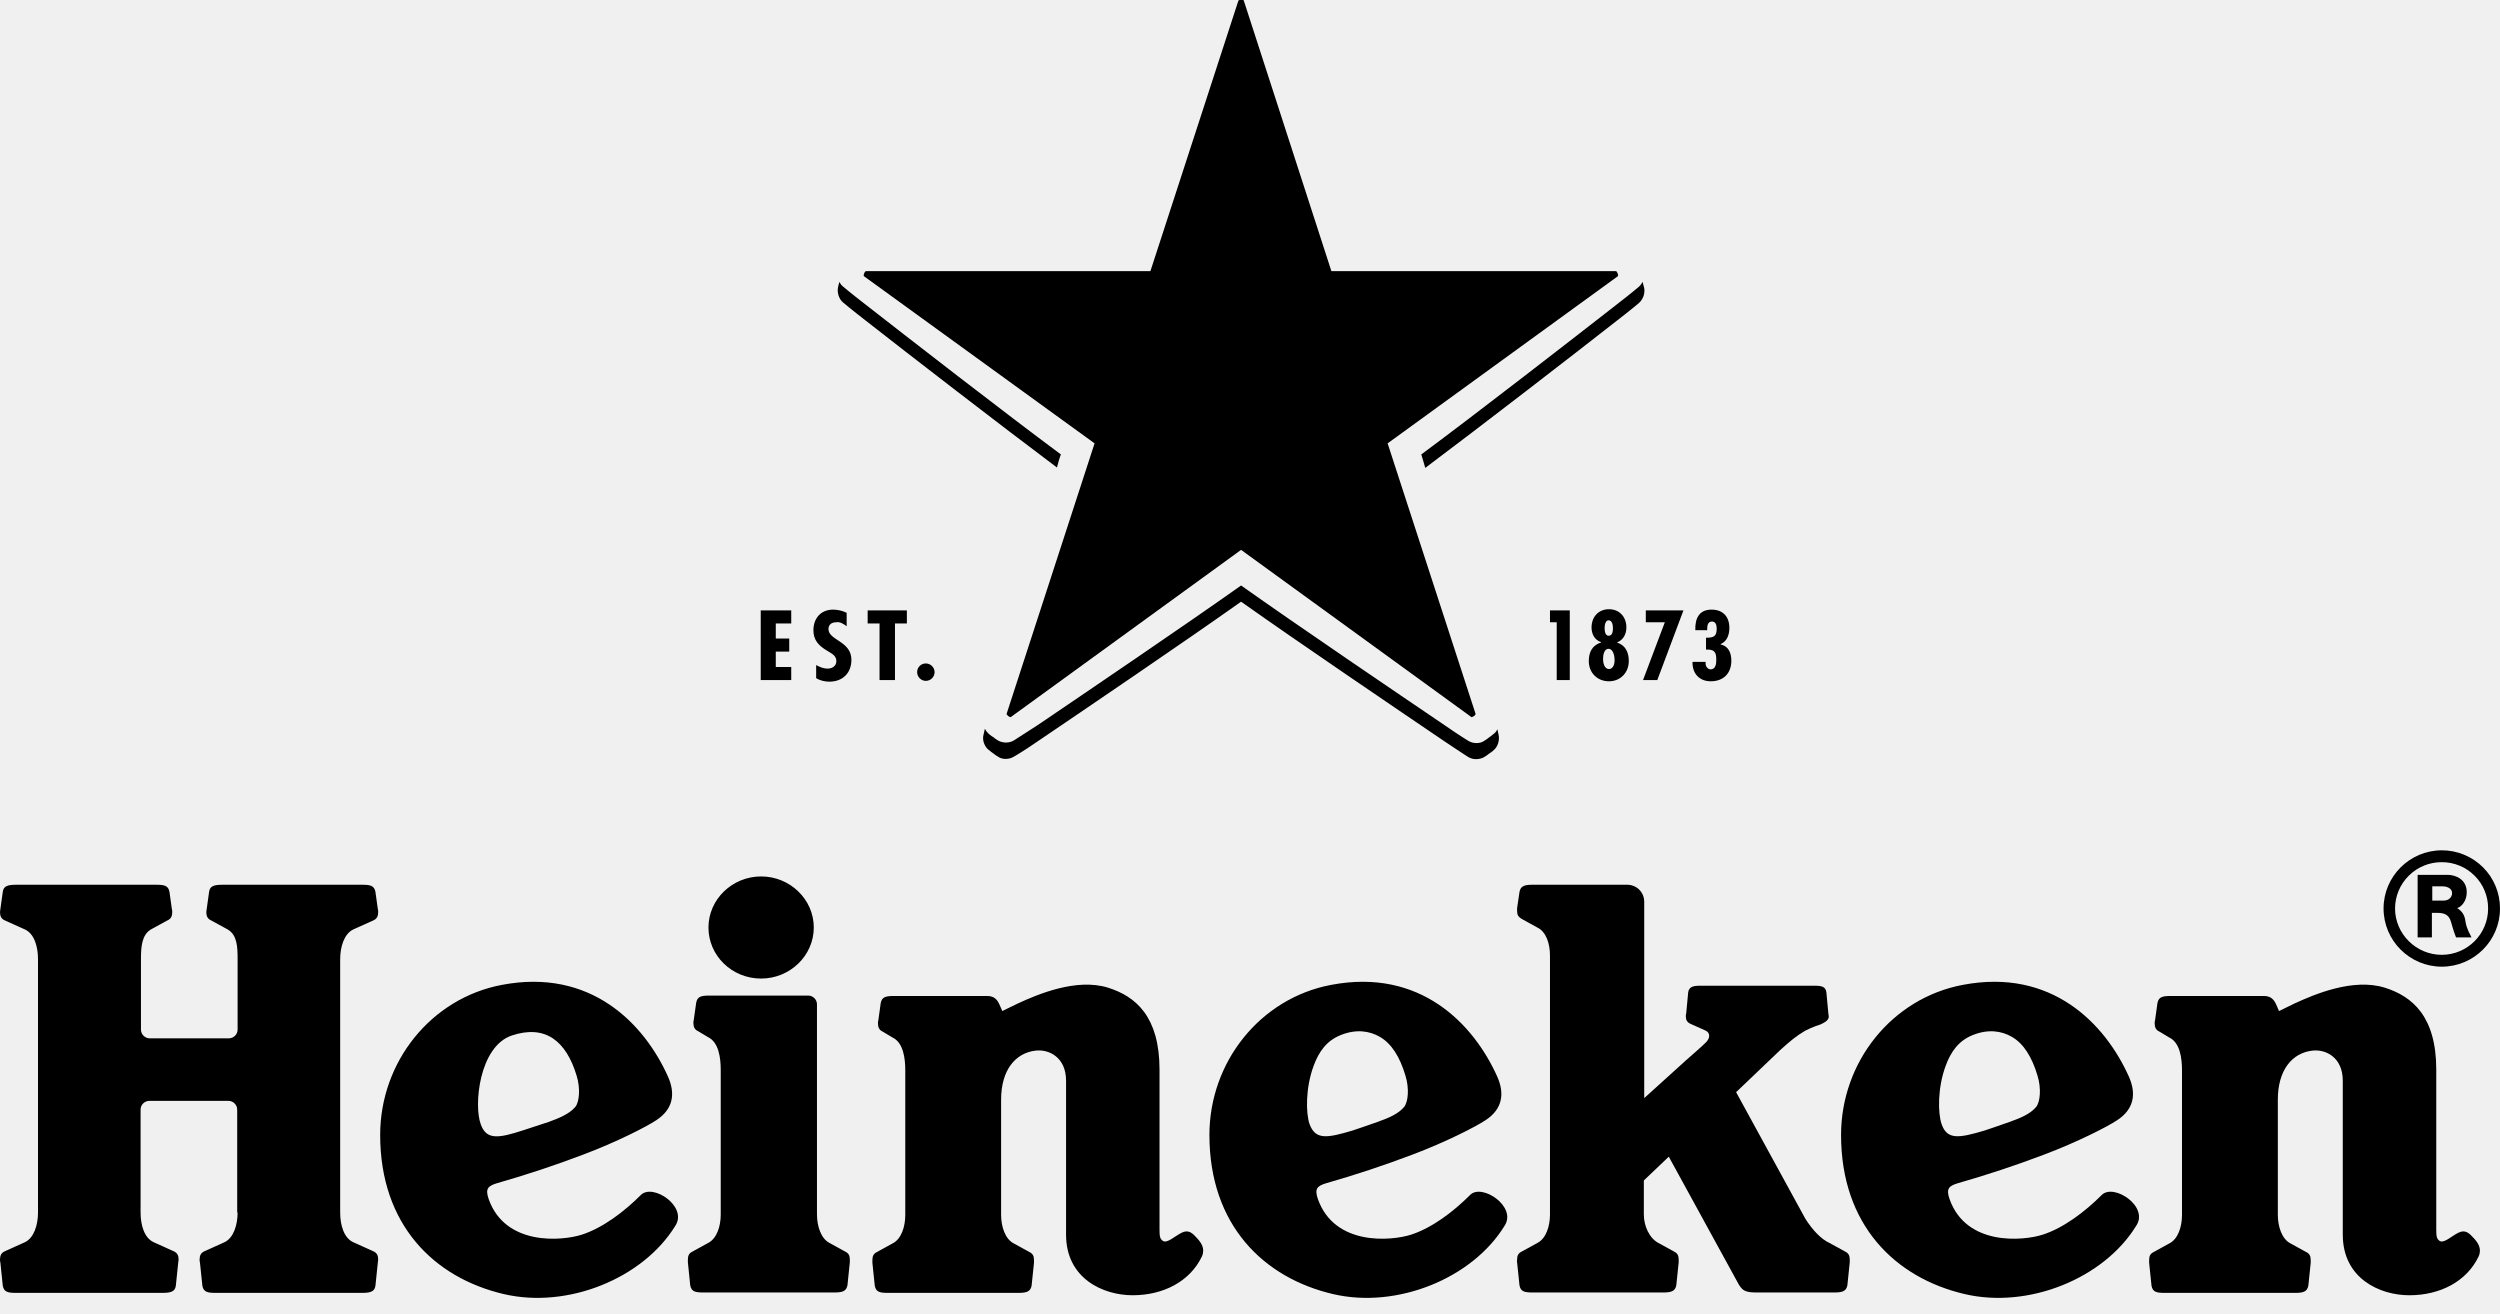
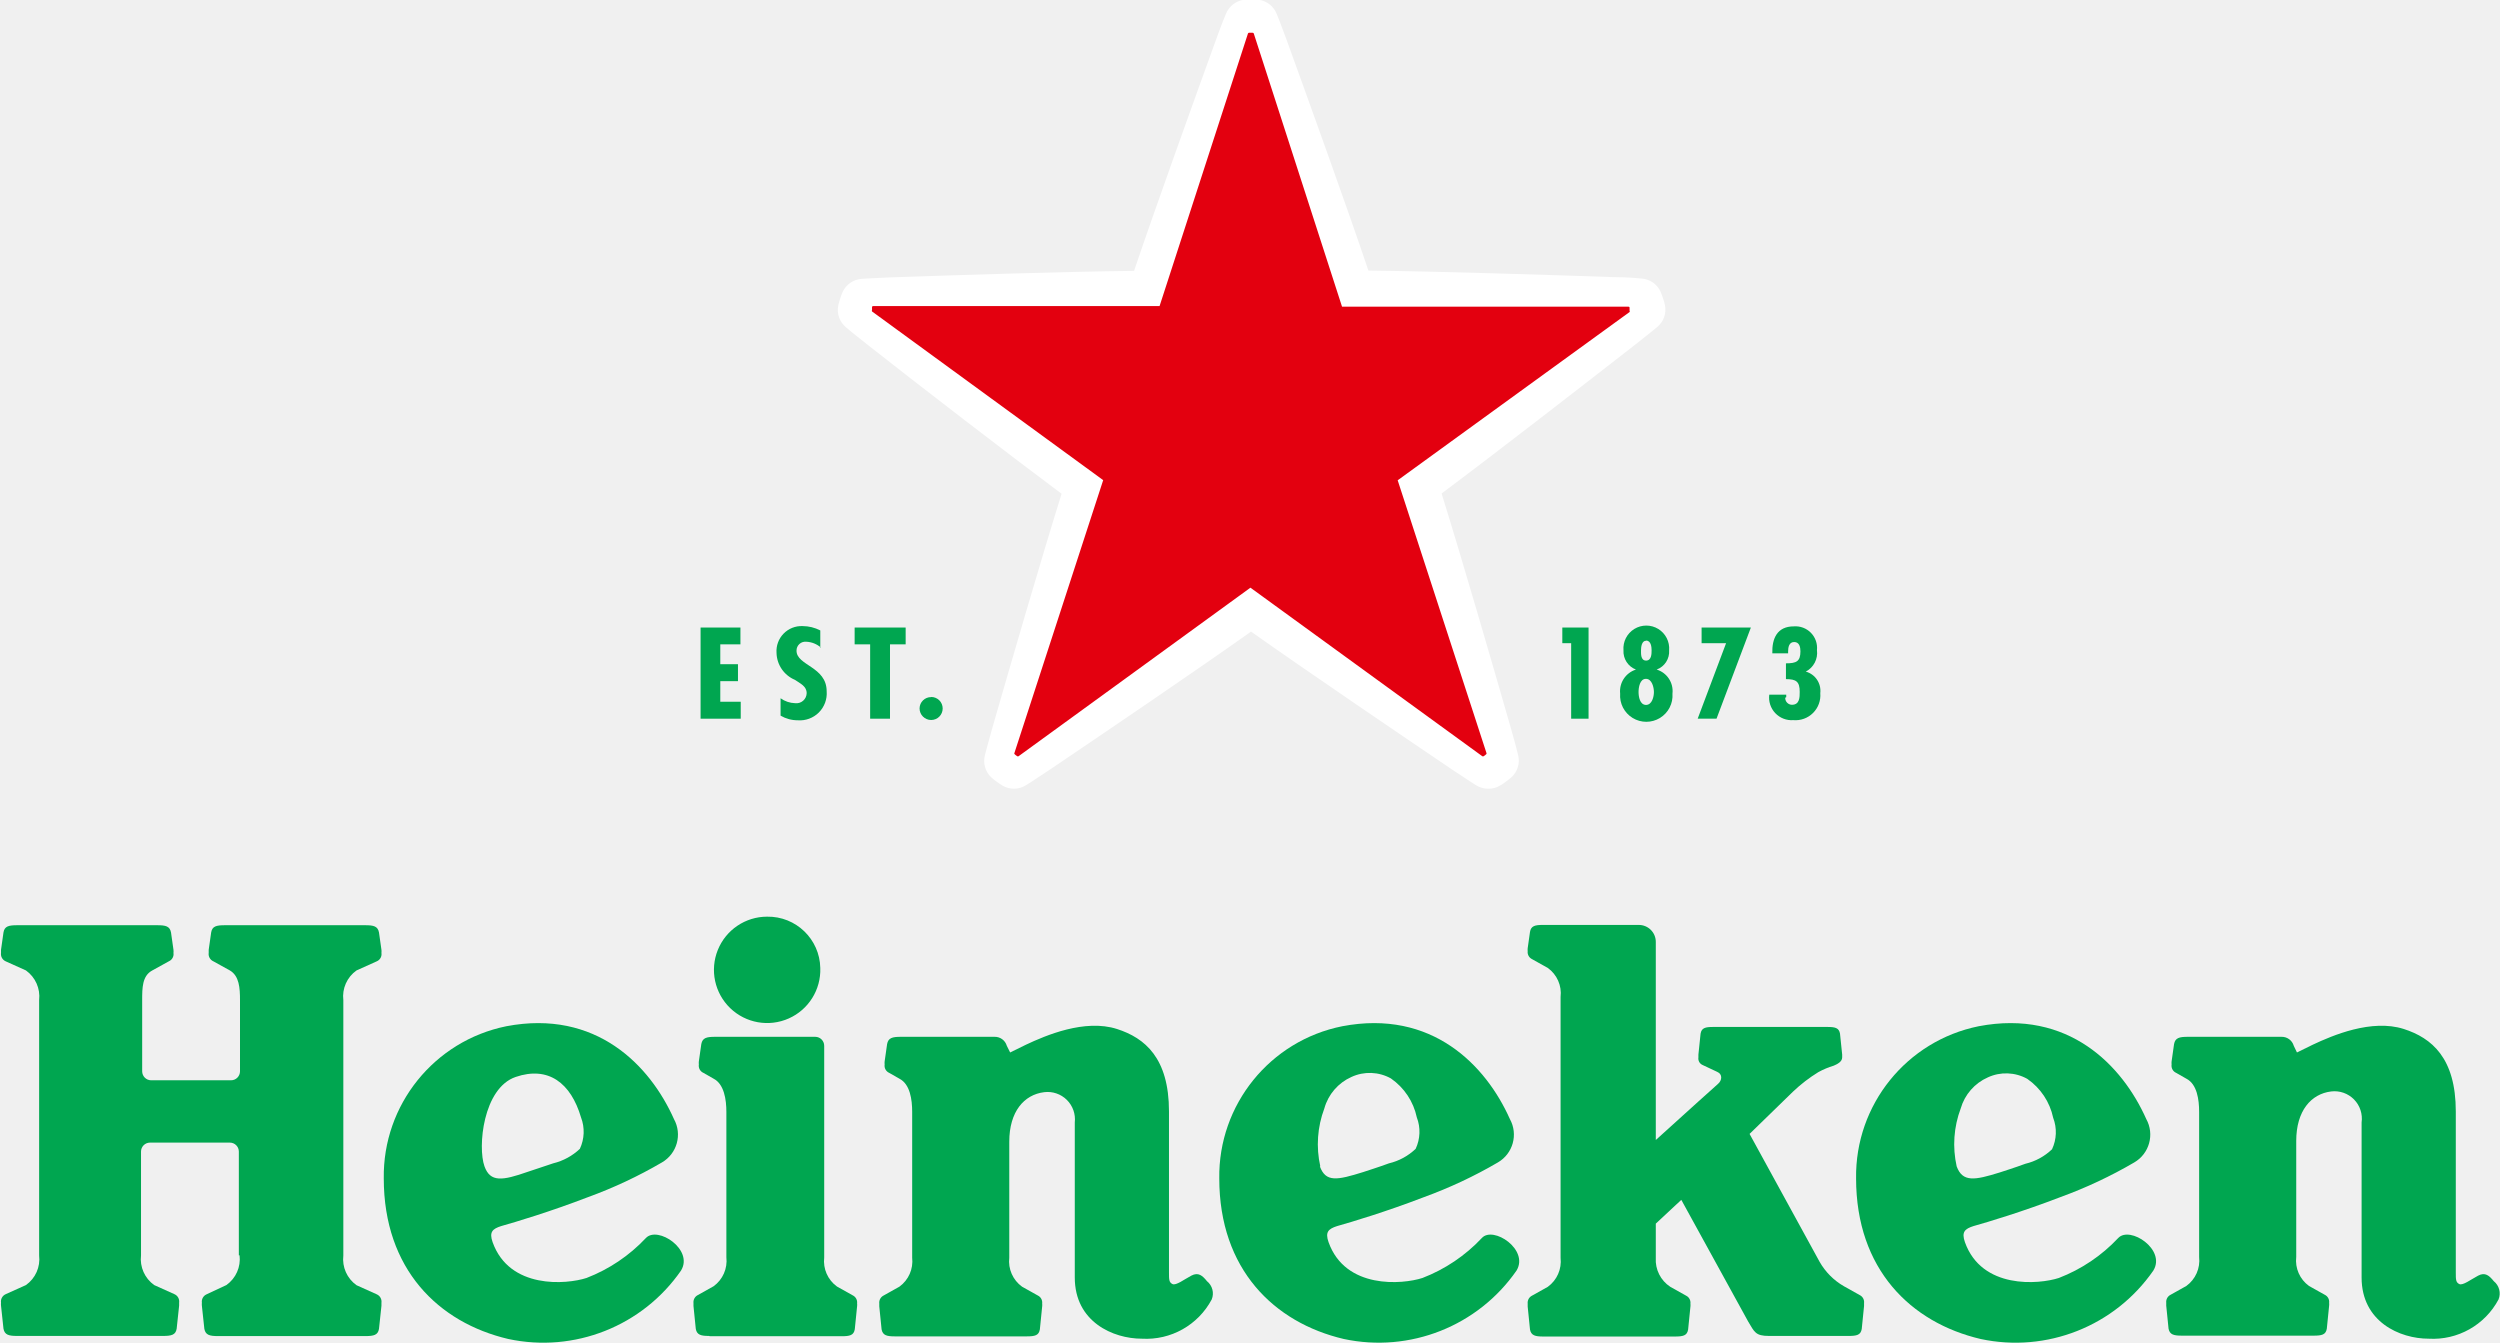
- <svg xmlns="http://www.w3.org/2000/svg" viewBox="0 0 99 52">
-   <path d="M 96.695 33.672 C 95.421 33.676 94.39 34.706 94.389 35.976 C 94.39 37.247 95.421 38.278 96.695 38.281 C 97.969 38.278 99 37.247 99 35.977 C 99.002 35.366 98.761 34.779 98.328 34.346 C 97.895 33.914 97.307 33.671 96.695 33.672 Z M 96.695 37.811 C 95.676 37.811 94.844 36.98 94.844 35.977 C 94.845 35.489 95.04 35.021 95.388 34.677 C 95.735 34.332 96.205 34.14 96.695 34.142 C 97.183 34.141 97.651 34.334 97.995 34.678 C 98.34 35.023 98.532 35.49 98.529 35.977 C 98.529 36.988 97.709 37.808 96.695 37.811 Z" fill="currentColor" />
-   <path d="M 97.306 35.961 C 97.495 35.898 97.683 35.663 97.683 35.334 C 97.683 34.801 97.212 34.644 96.93 34.644 L 95.738 34.644 L 95.738 37.121 L 96.303 37.121 L 96.303 36.15 L 96.522 36.15 C 96.805 36.15 96.977 36.228 97.056 36.495 C 97.118 36.682 97.149 36.855 97.26 37.121 L 97.871 37.121 C 97.808 36.981 97.683 36.792 97.636 36.51 C 97.604 36.26 97.526 36.102 97.306 35.962 Z M 96.773 35.663 L 96.318 35.663 L 96.318 35.099 L 96.726 35.099 C 96.899 35.099 97.103 35.177 97.103 35.365 C 97.103 35.538 96.961 35.663 96.773 35.663 Z M 25.373 47.326 C 24.715 47.984 23.868 48.627 23.037 48.894 C 22.253 49.144 20.01 49.348 19.351 47.483 C 19.211 47.074 19.32 46.965 19.681 46.855 C 20.831 46.527 21.966 46.15 23.083 45.727 C 24.417 45.226 25.609 44.614 25.985 44.363 C 26.659 43.924 26.753 43.313 26.455 42.639 C 25.514 40.538 23.398 38.327 19.869 39.002 C 17.062 39.535 15.055 42.059 15.055 44.943 C 15.055 48.517 17.203 50.602 19.947 51.245 C 22.488 51.841 25.467 50.618 26.738 48.549 C 27.255 47.781 25.844 46.84 25.373 47.326 Z M 19.038 44.52 C 18.756 43.768 18.975 41.447 20.261 41.008 C 21.61 40.554 22.425 41.243 22.833 42.592 C 22.99 43.094 22.943 43.627 22.786 43.83 C 22.551 44.112 22.127 44.284 21.735 44.426 L 20.732 44.755 C 19.728 45.084 19.257 45.147 19.038 44.52 Z M 58.211 47.326 C 57.553 47.984 56.706 48.627 55.875 48.894 C 55.091 49.144 52.848 49.348 52.189 47.483 C 52.048 47.074 52.158 46.965 52.519 46.855 C 53.668 46.527 54.804 46.15 55.922 45.727 C 57.255 45.226 58.446 44.614 58.823 44.363 C 59.497 43.924 59.591 43.313 59.293 42.639 C 58.353 40.538 56.235 38.327 52.707 39.002 C 49.9 39.535 47.893 42.059 47.893 44.943 C 47.893 48.517 50.041 50.602 52.785 51.245 C 55.326 51.841 58.306 50.618 59.576 48.549 C 60.093 47.781 58.666 46.84 58.211 47.326 Z M 51.86 44.52 C 51.703 44.066 51.703 43.062 52.017 42.216 C 52.221 41.651 52.535 41.212 53.083 40.993 C 53.695 40.742 54.228 40.821 54.636 41.056 C 55.106 41.322 55.435 41.855 55.655 42.592 C 55.812 43.094 55.765 43.627 55.608 43.83 C 55.373 44.112 54.996 44.269 54.558 44.426 C 54.119 44.582 53.742 44.708 53.554 44.771 C 52.55 45.069 52.096 45.147 51.86 44.52 Z M 83.224 47.326 C 82.565 47.984 81.719 48.627 80.888 48.894 C 80.104 49.144 77.861 49.348 77.202 47.483 C 77.061 47.074 77.17 46.965 77.532 46.855 C 78.681 46.527 79.816 46.15 80.934 45.727 C 82.268 45.226 83.459 44.614 83.836 44.363 C 84.51 43.924 84.604 43.313 84.306 42.639 C 83.365 40.538 81.248 38.327 77.72 39.002 C 74.913 39.535 72.906 42.059 72.906 44.943 C 72.906 48.517 75.054 50.602 77.798 51.245 C 80.338 51.841 83.318 50.618 84.588 48.549 C 85.122 47.781 83.695 46.84 83.224 47.326 Z M 76.889 44.52 C 76.732 44.066 76.732 43.062 77.045 42.216 C 77.249 41.651 77.563 41.212 78.112 40.993 C 78.723 40.742 79.257 40.821 79.664 41.056 C 80.135 41.322 80.464 41.855 80.684 42.592 C 80.84 43.094 80.793 43.627 80.636 43.83 C 80.401 44.112 80.025 44.269 79.586 44.426 C 79.147 44.582 78.77 44.708 78.582 44.771 C 77.578 45.069 77.108 45.147 76.889 44.52 Z M 9.409 48.016 C 9.409 48.502 9.253 49.019 8.892 49.191 L 8.092 49.552 C 7.951 49.615 7.904 49.725 7.904 49.881 C 7.904 49.928 7.903 49.944 7.919 50.006 L 8.014 50.916 C 8.06 51.166 8.218 51.198 8.547 51.198 L 14.333 51.198 C 14.663 51.198 14.835 51.151 14.867 50.916 L 14.961 50.006 C 14.961 49.959 14.976 49.928 14.976 49.881 C 14.976 49.725 14.929 49.615 14.788 49.552 L 13.988 49.191 C 13.612 49.019 13.471 48.502 13.471 48.016 L 13.471 37.983 C 13.471 37.497 13.628 36.98 13.988 36.807 L 14.788 36.447 C 14.929 36.384 14.976 36.274 14.976 36.118 C 14.976 36.07 14.976 36.054 14.961 35.993 L 14.867 35.318 C 14.82 35.068 14.663 35.036 14.333 35.036 L 8.813 35.036 C 8.484 35.036 8.311 35.083 8.28 35.318 L 8.186 35.992 C 8.186 36.039 8.17 36.071 8.17 36.117 C 8.17 36.274 8.218 36.384 8.358 36.446 L 9.017 36.807 C 9.393 37.027 9.409 37.497 9.409 37.983 L 9.409 40.773 C 9.408 40.963 9.254 41.116 9.064 41.118 L 5.927 41.118 C 5.737 41.116 5.584 40.963 5.582 40.773 L 5.582 37.982 C 5.582 37.497 5.613 37.027 5.974 36.807 L 6.633 36.447 C 6.774 36.384 6.821 36.274 6.821 36.118 C 6.821 36.07 6.821 36.054 6.805 35.993 L 6.711 35.318 C 6.665 35.068 6.508 35.036 6.178 35.036 L 0.643 35.036 C 0.313 35.036 0.141 35.083 0.11 35.318 L 0.016 35.992 C 0.016 36.039 0 36.071 0 36.117 C 0 36.274 0.047 36.384 0.188 36.446 L 0.988 36.807 C 1.364 36.98 1.505 37.497 1.505 37.983 L 1.505 48.016 C 1.505 48.502 1.348 49.019 0.988 49.191 L 0.188 49.552 C 0.047 49.615 0 49.725 0 49.881 C 0 49.928 0 49.944 0.016 50.006 L 0.11 50.916 C 0.157 51.166 0.314 51.198 0.643 51.198 L 6.43 51.198 C 6.759 51.198 6.931 51.151 6.963 50.916 L 7.057 50.006 C 7.057 49.959 7.073 49.928 7.073 49.881 C 7.073 49.725 7.026 49.615 6.884 49.552 L 6.085 49.191 C 5.708 49.019 5.567 48.502 5.567 48.016 L 5.567 43.94 C 5.567 43.752 5.724 43.595 5.912 43.595 L 9.049 43.595 C 9.237 43.595 9.393 43.752 9.393 43.94 L 9.393 48.016 Z M 32.226 36.729 C 32.226 37.842 31.285 38.751 30.141 38.751 C 28.98 38.751 28.055 37.842 28.055 36.729 C 28.055 35.616 28.996 34.707 30.141 34.707 C 31.285 34.707 32.226 35.615 32.226 36.729 Z M 27.851 51.182 C 27.537 51.182 27.381 51.151 27.333 50.899 L 27.24 49.991 L 27.24 49.881 C 27.24 49.725 27.286 49.63 27.412 49.568 L 28.039 49.223 C 28.385 49.05 28.541 48.565 28.541 48.094 L 28.541 42.372 C 28.541 41.886 28.462 41.275 28.039 41.071 L 27.647 40.836 C 27.506 40.773 27.459 40.663 27.459 40.507 C 27.459 40.46 27.459 40.444 27.474 40.382 L 27.569 39.708 C 27.616 39.457 27.773 39.425 28.102 39.425 L 32.007 39.425 C 32.195 39.425 32.352 39.582 32.352 39.77 L 32.352 48.094 C 32.352 48.548 32.508 49.05 32.853 49.223 L 33.48 49.568 C 33.606 49.63 33.653 49.725 33.653 49.881 L 33.653 49.991 L 33.559 50.899 C 33.513 51.135 33.356 51.182 33.042 51.182 L 27.852 51.182 Z M 39.691 40.037 C 39.691 40.037 39.91 39.927 40.303 39.739 C 41.087 39.378 42.623 38.72 43.878 39.112 C 44.976 39.457 45.917 40.256 45.917 42.357 L 45.917 48.69 C 45.917 48.956 45.932 49.066 46.058 49.144 C 46.23 49.239 46.513 48.956 46.795 48.815 C 47.077 48.674 47.234 48.846 47.406 49.035 C 47.564 49.207 47.736 49.443 47.595 49.756 C 47.124 50.743 46.073 51.292 44.85 51.292 C 43.69 51.292 42.216 50.634 42.216 48.894 L 42.216 42.796 C 42.216 41.871 41.541 41.541 41.008 41.605 C 40.209 41.698 39.644 42.373 39.644 43.548 L 39.644 48.11 C 39.644 48.564 39.801 49.066 40.145 49.239 L 40.773 49.584 C 40.898 49.646 40.946 49.74 40.946 49.897 L 40.946 50.007 L 40.851 50.916 C 40.804 51.151 40.647 51.198 40.334 51.198 L 35.159 51.198 C 34.845 51.198 34.688 51.167 34.641 50.916 L 34.547 50.007 L 34.547 49.897 C 34.547 49.74 34.595 49.646 34.72 49.584 L 35.347 49.239 C 35.692 49.066 35.849 48.581 35.849 48.11 L 35.849 42.388 C 35.849 41.902 35.771 41.291 35.347 41.087 L 34.955 40.852 C 34.814 40.789 34.767 40.679 34.767 40.522 C 34.767 40.476 34.767 40.46 34.783 40.397 L 34.876 39.723 C 34.924 39.473 35.081 39.441 35.41 39.441 L 39.095 39.441 C 39.393 39.441 39.503 39.613 39.581 39.786 Z M 90.25 40.037 C 90.25 40.037 90.469 39.927 90.861 39.739 C 91.645 39.378 93.182 38.72 94.437 39.112 C 95.534 39.457 96.476 40.256 96.476 42.357 L 96.476 48.69 C 96.476 48.956 96.491 49.066 96.616 49.144 C 96.789 49.239 97.071 48.956 97.353 48.815 C 97.636 48.674 97.792 48.846 97.965 49.035 C 98.122 49.207 98.294 49.443 98.153 49.756 C 97.683 50.743 96.632 51.292 95.409 51.292 C 94.249 51.292 92.774 50.634 92.774 48.894 L 92.774 42.796 C 92.774 41.871 92.1 41.541 91.567 41.605 C 90.767 41.698 90.202 42.373 90.202 43.548 L 90.202 48.11 C 90.202 48.564 90.359 49.066 90.704 49.239 L 91.331 49.584 C 91.457 49.646 91.504 49.74 91.504 49.897 L 91.504 50.007 L 91.41 50.916 C 91.363 51.151 91.206 51.198 90.893 51.198 L 85.718 51.198 C 85.404 51.198 85.247 51.167 85.2 50.916 L 85.106 50.007 L 85.106 49.897 C 85.106 49.74 85.153 49.646 85.279 49.584 L 85.906 49.239 C 86.251 49.066 86.407 48.581 86.407 48.11 L 86.407 42.388 C 86.407 41.902 86.329 41.291 85.906 41.087 L 85.514 40.852 C 85.372 40.789 85.325 40.679 85.325 40.522 C 85.325 40.476 85.325 40.46 85.341 40.397 L 85.435 39.723 C 85.483 39.473 85.639 39.441 85.968 39.441 L 89.654 39.441 C 89.951 39.441 90.062 39.613 90.14 39.786 Z" fill="currentColor" />
-   <path d="M 71.494 48.267 C 71.776 48.706 72.106 49.066 72.45 49.223 L 73.078 49.567 C 73.203 49.63 73.25 49.725 73.25 49.881 L 73.25 49.99 L 73.156 50.9 C 73.109 51.135 72.952 51.182 72.639 51.182 L 69.518 51.182 C 68.985 51.182 68.938 51.025 68.703 50.587 L 66.084 45.805 L 65.096 46.746 L 65.096 48.094 C 65.096 48.548 65.315 49.035 65.676 49.223 L 66.303 49.567 C 66.428 49.63 66.476 49.725 66.476 49.881 L 66.476 49.99 L 66.381 50.9 C 66.335 51.135 66.178 51.182 65.864 51.182 L 60.69 51.182 C 60.375 51.182 60.218 51.151 60.172 50.9 L 60.077 49.991 C 60.062 49.944 60.077 49.912 60.077 49.881 C 60.077 49.725 60.125 49.63 60.25 49.567 L 60.877 49.223 C 61.222 49.05 61.379 48.565 61.379 48.094 L 61.379 37.842 C 61.379 37.387 61.238 36.902 60.877 36.729 L 60.25 36.384 C 60.125 36.305 60.077 36.227 60.077 36.07 L 60.077 35.961 L 60.172 35.318 C 60.218 35.083 60.375 35.036 60.689 35.036 L 64.437 35.036 C 64.813 35.036 65.111 35.334 65.111 35.71 L 65.111 43.485 L 66.774 41.98 C 67.009 41.776 67.401 41.431 67.558 41.275 C 67.715 41.118 67.746 40.898 67.527 40.805 L 66.931 40.538 C 66.805 40.475 66.758 40.382 66.758 40.24 C 66.758 40.209 66.758 40.178 66.774 40.131 L 66.852 39.299 C 66.883 39.08 67.04 39.034 67.338 39.034 L 71.839 39.034 C 72.137 39.034 72.294 39.065 72.325 39.299 L 72.403 40.131 C 72.403 40.178 72.419 40.209 72.419 40.24 C 72.435 40.413 72.215 40.507 72.09 40.569 C 72.09 40.569 71.776 40.663 71.478 40.821 C 71.18 40.992 70.882 41.228 70.49 41.588 L 68.75 43.25 L 71.494 48.266 Z" fill="currentColor" />
-   <path d="M 67.542 26.289 L 67.542 26.21 L 67.024 26.21 C 67.009 26.665 67.291 26.979 67.746 26.979 C 68.248 26.979 68.561 26.665 68.561 26.163 C 68.561 25.866 68.452 25.584 68.138 25.521 L 68.138 25.505 C 68.404 25.396 68.483 25.113 68.483 24.863 C 68.483 24.424 68.232 24.141 67.777 24.141 C 67.276 24.141 67.119 24.502 67.135 24.957 L 67.605 24.957 L 67.605 24.894 C 67.605 24.768 67.636 24.612 67.793 24.612 C 67.95 24.612 67.981 24.768 67.981 24.894 C 67.981 25.207 67.856 25.254 67.558 25.254 L 67.558 25.725 C 67.871 25.709 67.965 25.803 67.965 26.117 C 67.965 26.273 67.95 26.508 67.731 26.508 C 67.605 26.493 67.542 26.367 67.542 26.289 Z M 66.664 24.173 L 65.174 24.173 L 65.174 24.643 L 65.927 24.643 L 65.064 26.931 L 65.629 26.931 Z M 64.029 25.442 C 64.28 25.348 64.405 25.113 64.405 24.847 C 64.405 24.439 64.139 24.125 63.716 24.125 C 63.292 24.125 63.025 24.439 63.025 24.847 C 63.025 25.113 63.151 25.348 63.402 25.427 L 63.402 25.442 C 63.057 25.552 62.916 25.818 62.916 26.18 C 62.916 26.634 63.246 26.979 63.716 26.979 C 64.17 26.979 64.5 26.634 64.5 26.179 C 64.5 25.834 64.374 25.552 64.029 25.442 Z M 63.7 24.564 C 63.841 24.564 63.872 24.753 63.872 24.863 C 63.872 24.957 63.872 25.176 63.701 25.176 C 63.559 25.176 63.543 24.972 63.543 24.863 C 63.543 24.753 63.575 24.564 63.7 24.564 Z M 63.716 26.493 C 63.528 26.493 63.481 26.242 63.481 26.101 C 63.481 25.96 63.512 25.693 63.7 25.693 C 63.872 25.693 63.935 25.96 63.935 26.101 C 63.951 26.242 63.904 26.493 63.716 26.493 Z M 62.163 24.173 L 61.379 24.173 L 61.379 24.643 L 61.646 24.643 L 61.646 26.931 L 62.163 26.931 Z M 31.333 24.173 L 30.125 24.173 L 30.125 26.931 L 31.333 26.931 L 31.333 26.414 L 30.721 26.414 L 30.721 25.803 L 31.254 25.803 L 31.254 25.285 L 30.721 25.285 L 30.721 24.69 L 31.333 24.69 Z M 36.664 26.273 C 36.572 26.271 36.483 26.307 36.418 26.372 C 36.353 26.437 36.317 26.526 36.319 26.618 C 36.319 26.806 36.476 26.963 36.664 26.963 C 36.854 26.961 37.008 26.808 37.01 26.618 C 37.008 26.428 36.854 26.275 36.664 26.273 Z M 35.912 24.173 L 34.359 24.173 L 34.359 24.69 L 34.83 24.69 L 34.83 26.931 L 35.441 26.931 L 35.441 24.69 L 35.912 24.69 Z M 33.528 24.799 L 33.528 24.266 C 33.362 24.186 33.18 24.143 32.995 24.141 C 32.477 24.141 32.211 24.517 32.211 24.956 C 32.211 25.348 32.415 25.568 32.76 25.772 C 32.932 25.881 33.12 25.959 33.12 26.179 C 33.12 26.367 32.964 26.477 32.775 26.477 C 32.603 26.477 32.461 26.414 32.32 26.336 L 32.32 26.853 C 32.461 26.947 32.665 26.994 32.838 26.994 C 33.403 26.994 33.716 26.618 33.716 26.132 C 33.716 25.379 32.807 25.363 32.807 24.909 C 32.807 24.737 32.932 24.643 33.104 24.643 C 33.261 24.611 33.403 24.705 33.528 24.799 Z M 59.341 29.079 C 59.403 29.329 59.293 29.581 59.168 29.69 C 59.074 29.784 58.964 29.847 58.964 29.847 C 58.964 29.847 58.87 29.926 58.76 29.988 C 58.619 30.067 58.353 30.113 58.133 29.972 C 58.133 29.972 57.788 29.753 57.207 29.361 C 55.404 28.139 51.359 25.395 49.147 23.827 C 46.936 25.395 42.89 28.139 41.086 29.361 C 40.522 29.753 40.162 29.957 40.162 29.957 C 39.942 30.098 39.66 30.067 39.535 29.972 C 39.424 29.91 39.33 29.832 39.33 29.832 C 39.33 29.832 39.236 29.768 39.126 29.675 C 39.001 29.565 38.875 29.314 38.955 29.063 C 38.955 29.063 38.97 28.985 39.001 28.859 C 39.032 28.923 39.08 28.984 39.126 29.032 C 39.22 29.126 39.331 29.188 39.331 29.188 C 39.331 29.188 39.424 29.267 39.534 29.33 C 39.675 29.408 39.942 29.455 40.161 29.314 C 40.161 29.314 40.506 29.095 41.086 28.718 C 42.89 27.495 46.936 24.753 49.147 23.185 C 51.358 24.753 55.404 27.496 57.207 28.718 C 57.772 29.11 58.133 29.33 58.133 29.33 C 58.353 29.471 58.634 29.439 58.76 29.346 C 58.87 29.283 58.964 29.204 58.964 29.204 C 58.964 29.204 59.058 29.142 59.168 29.048 C 59.225 29.003 59.269 28.943 59.293 28.875 C 59.325 29 59.341 29.079 59.341 29.079 Z M 42.012 17.996 C 39.832 16.381 35.975 13.387 34.249 12.039 C 33.7 11.616 33.387 11.349 33.387 11.349 C 33.323 11.301 33.274 11.236 33.246 11.161 C 33.215 11.237 33.194 11.316 33.183 11.397 C 33.152 11.553 33.199 11.836 33.403 11.992 C 33.403 11.992 33.716 12.259 34.265 12.682 C 35.943 13.999 39.659 16.867 41.855 18.513 C 41.902 18.341 41.949 18.153 42.012 17.996 Z M 65.05 11.161 C 65.013 11.231 64.965 11.294 64.908 11.349 C 64.908 11.349 64.595 11.616 64.046 12.039 C 62.32 13.387 58.463 16.381 56.283 17.996 C 56.33 18.168 56.393 18.341 56.44 18.529 C 58.636 16.884 62.352 14.014 64.03 12.697 C 64.579 12.274 64.893 12.008 64.893 12.008 C 65.063 11.86 65.146 11.635 65.112 11.412 C 65.081 11.287 65.05 11.193 65.05 11.161 Z" fill="currentColor" />
-   <path d="M 43.345 17.557 L 39.863 28.264 C 39.863 28.28 39.863 28.296 39.879 28.312 C 39.879 28.312 39.91 28.327 39.926 28.358 L 39.989 28.39 C 40.005 28.406 40.02 28.406 40.036 28.39 L 49.147 21.775 L 58.258 28.389 C 58.274 28.405 58.29 28.405 58.306 28.389 L 58.368 28.358 C 58.399 28.342 58.415 28.311 58.415 28.311 C 58.431 28.295 58.431 28.279 58.431 28.264 L 54.95 17.557 L 64.061 10.942 C 64.076 10.926 64.076 10.911 64.076 10.895 C 64.076 10.895 64.076 10.863 64.061 10.832 L 64.029 10.769 C 64.029 10.753 63.998 10.738 63.982 10.738 L 52.723 10.738 L 49.257 0.032 C 49.257 0.016 49.241 0 49.21 0 L 49.084 0 C 49.069 0 49.053 0.016 49.038 0.032 L 45.556 10.738 L 34.296 10.738 C 34.281 10.738 34.265 10.753 34.249 10.769 L 34.218 10.832 C 34.203 10.863 34.203 10.895 34.203 10.895 C 34.203 10.911 34.203 10.942 34.218 10.942 Z" fill="currentColor" />
+ <svg xmlns="http://www.w3.org/2000/svg" viewBox="0 0 172.5 92.62">
+   <defs>
+     <style>.a{fill:#e3000f;}.b{fill:#fff;}.c{fill:#00a650;}</style>
+   </defs>
+   <path class="a" d="M501.87,498.82l-6.12,18.81a.07.07,0,0,0,0,.09l.09.08.1.07a.08.08,0,0,0,.09,0l16-11.63,16,11.63a.08.08,0,0,0,.09,0l.1-.07.09-.08a.08.08,0,0,0,0-.09l-6.12-18.8,16-11.61a.07.07,0,0,0,0-.09,1,1,0,0,0,0-.12.89.89,0,0,0,0-.11.08.08,0,0,0-.08-.05H518.35L512.26,468a.08.08,0,0,0-.08-.05h-.24a.08.08,0,0,0-.08.05l-6.1,18.81H486a.08.08,0,0,0-.08.05.89.89,0,0,0,0,.11l0,.12a.07.07,0,0,0,0,.09Z" transform="translate(-425.75 -465.69)" />
+   <path class="b" d="M528.42,520.11a1.56,1.56,0,0,1-.84-.25h0s-.64-.4-1.62-1.06c-2.87-1.94-9.92-6.72-13.89-9.53-3.8,2.7-10.32,7.12-13.89,9.53-1,.67-1.63,1.07-1.64,1.07a1.5,1.5,0,0,1-.83.24,1.56,1.56,0,0,1-.77-.2c-.2-.12-.36-.24-.4-.27a3.18,3.18,0,0,1-.38-.3,1.57,1.57,0,0,1-.45-1.55s.18-.71.51-1.87c1.19-4.14,3.38-11.69,4.78-16.16-3.74-2.79-10-7.61-13.36-10.26-.95-.74-1.52-1.22-1.52-1.23a1.56,1.56,0,0,1-.53-1.51c.05-.21.11-.4.13-.46a3.19,3.19,0,0,1,.17-.46,1.56,1.56,0,0,1,1.33-.91h0s.73-.05,1.94-.1c4.31-.15,12.18-.4,16.84-.45,1.49-4.41,4.16-11.82,5.63-15.88.41-1.14.69-1.82.7-1.83a1.58,1.58,0,0,1,1.27-1l.42,0h.12l.43,0a1.56,1.56,0,0,1,1.28,1h0c.07.16.34.85.69,1.81,1.47,4.06,4.15,11.48,5.63,15.88,4.67.05,12.53.3,16.84.45,1.21,0,1.94.1,2,.1a1.55,1.55,0,0,1,1.32.91c.08.18.14.36.16.44a2.76,2.76,0,0,1,.14.48,1.55,1.55,0,0,1-.54,1.52c-.1.08-.65.54-1.51,1.21-3.4,2.65-9.62,7.48-13.36,10.27,1.39,4.46,3.58,12,4.77,16.16.34,1.18.51,1.89.51,1.89a1.55,1.55,0,0,1-.46,1.53c-.16.14-.31.25-.37.29a2.82,2.82,0,0,1-.41.28A1.48,1.48,0,0,1,528.42,520.11Z" transform="translate(-425.75 -465.69)" />
+   <path class="a" d="M501.87,498.82l-6.12,18.81a.07.07,0,0,0,0,.09l.09.08.1.07a.08.08,0,0,0,.09,0l16-11.63,16,11.63a.08.08,0,0,0,.09,0l.1-.07.09-.08a.08.08,0,0,0,0-.09l-6.12-18.8,16-11.61a.07.07,0,0,0,0-.09,1,1,0,0,0,0-.12.89.89,0,0,0,0-.11.08.08,0,0,0-.08-.05H518.35L512.26,468a.08.08,0,0,0-.08-.05h-.24a.08.08,0,0,0-.08.05l-6.1,18.81H486a.08.08,0,0,0-.08.05.89.89,0,0,0,0,.11l0,.12a.07.07,0,0,0,0,.09Z" transform="translate(-425.75 -465.69)" />
+   <path class="c" d="M549,513.8v-.18h-1.17a1.56,1.56,0,0,0,1.66,1.76,1.72,1.72,0,0,0,1.86-1.86,1.38,1.38,0,0,0-1-1.49v0a1.45,1.45,0,0,0,.77-1.48,1.49,1.49,0,0,0-1.6-1.64c-1.15,0-1.51.84-1.48,1.86h1.09v-.13c0-.28.06-.65.42-.65s.43.36.43.64c0,.7-.28.83-1,.83v1.09c.71,0,.95.17.95.88,0,.37,0,.89-.54.89a.47.47,0,0,1-.46-.49" transform="translate(-425.75 -465.69)" />
+   <polygon class="c" points="120.81 43.3 117.41 43.3 117.41 44.38 119.1 44.38 117.14 49.59 118.44 49.59 120.81 43.3" />
+   <path class="c" d="M540.06,511.89v0a1.32,1.32,0,0,0,.86-1.33,1.58,1.58,0,1,0-3.15,0,1.34,1.34,0,0,0,.86,1.33v0a1.57,1.57,0,0,0-1.09,1.66,1.81,1.81,0,1,0,3.61,0,1.55,1.55,0,0,0-1.09-1.66m-.73-2c.34,0,.38.44.38.67s0,.71-.38.71-.35-.48-.35-.71.05-.66.35-.66m0,4.43c-.43,0-.52-.57-.52-.89s.09-.91.51-.91.55.6.55.91-.12.89-.55.89" transform="translate(-425.75 -465.69)" />
+   <polygon class="c" points="109.61 43.3 107.8 43.3 107.8 44.38 108.41 44.38 108.41 49.59 109.61 49.59 109.61 43.3" />
+   <polygon class="c" points="51.09 43.3 48.34 43.3 48.34 49.59 51.11 49.59 51.11 48.42 49.7 48.42 49.7 47 50.92 47 50.92 45.83 49.7 45.83 49.7 44.46 51.09 44.46 51.09 43.3" />
+   <path class="c" d="M490,513.79a.79.79,0,0,0-.8.78.8.8,0,0,0,.8.8.79.79,0,0,0,0-1.59" transform="translate(-425.75 -465.69)" />
+   <polygon class="c" points="62.49 43.3 58.97 43.3 58.97 44.46 60.04 44.46 60.04 49.59 61.41 49.59 61.41 44.46 62.49 44.46 62.49 43.3" />
+   <path class="c" d="M482.35,510.4v-1.21a2.67,2.67,0,0,0-1.22-.3,1.73,1.73,0,0,0-1.8,1.85,2.07,2.07,0,0,0,1.27,1.86c.38.26.81.44.81.92a.71.71,0,0,1-.8.69,1.8,1.8,0,0,1-1-.34v1.2a2.33,2.33,0,0,0,1.18.32,1.86,1.86,0,0,0,2-2c0-1.71-2.08-1.77-2.08-2.8a.61.61,0,0,1,.68-.62,1.64,1.64,0,0,1,1,.4" transform="translate(-425.75 -465.69)" />
+   <path class="c" d="M470.32,551.11a11.08,11.08,0,0,1-4.1,2.76c-1.38.45-5.32.79-6.48-2.47-.25-.71,0-.92.59-1.11,1-.28,3.4-1,6-2a31.29,31.29,0,0,0,5.09-2.39,2.22,2.22,0,0,0,.83-3c-1.65-3.7-5.37-7.58-11.56-6.4A10.56,10.56,0,0,0,452.23,547c0,6.27,3.78,9.95,8.59,11.08a11.56,11.56,0,0,0,11.92-4.72C473.63,551.91,471.13,550.26,470.32,551.11Zm-11.14-4.94c-.48-1.33-.1-5.4,2.15-6.17s3.81.41,4.51,2.79a2.77,2.77,0,0,1-.08,2.17,4.08,4.08,0,0,1-1.84,1l-1.77.59C460.41,547.16,459.58,547.28,459.18,546.17Z" transform="translate(-425.75 -465.69)" />
+   <path class="c" d="M528,551.11a11.08,11.08,0,0,1-4.1,2.76c-1.38.45-5.32.79-6.48-2.47-.25-.71,0-.92.59-1.11,1-.28,3.4-1,6-2a31.29,31.29,0,0,0,5.09-2.39,2.22,2.22,0,0,0,.83-3c-1.65-3.7-5.37-7.58-11.56-6.4A10.56,10.56,0,0,0,509.88,547c0,6.27,3.78,9.95,8.59,11.08a11.57,11.57,0,0,0,11.92-4.72C531.27,551.91,528.78,550.26,528,551.11Zm-11.15-4.94a7,7,0,0,1,.28-4A3.36,3.36,0,0,1,519,540a3,3,0,0,1,2.72.1,4.37,4.37,0,0,1,1.79,2.69,2.77,2.77,0,0,1-.08,2.17,4,4,0,0,1-1.84,1c-.76.28-1.45.49-1.77.6C518,547.13,517.23,547.28,516.82,546.17Z" transform="translate(-425.75 -465.69)" />
+   <path class="c" d="M571.91,551.11a11.08,11.08,0,0,1-4.1,2.76c-1.38.45-5.32.79-6.48-2.47-.25-.71,0-.92.59-1.11,1-.28,3.4-1,6-2a31.29,31.29,0,0,0,5.09-2.39,2.22,2.22,0,0,0,.83-3c-1.65-3.7-5.37-7.58-11.56-6.4A10.56,10.56,0,0,0,553.82,547c0,6.27,3.78,9.95,8.59,11.08a11.56,11.56,0,0,0,11.92-4.72C575.22,551.91,572.72,550.26,571.91,551.11Zm-11.15-4.94a7,7,0,0,1,.28-4,3.36,3.36,0,0,1,1.87-2.14,3,3,0,0,1,2.72.1,4.37,4.37,0,0,1,1.79,2.69,2.77,2.77,0,0,1-.08,2.17,4,4,0,0,1-1.84,1c-.76.28-1.44.49-1.77.6C562,547.13,561.17,547.28,560.76,546.17Z" transform="translate(-425.75 -465.69)" />
+   <path class="c" d="M442.28,552.31a2.19,2.19,0,0,1-.91,2.05L440,555a.55.55,0,0,0-.32.58,1,1,0,0,0,0,.21l.17,1.59c.08.43.37.5.94.5h10.17c.58,0,.87-.07.94-.5l.17-1.59a1.46,1.46,0,0,0,0-.21.55.55,0,0,0-.32-.58l-1.4-.63a2.2,2.2,0,0,1-.91-2.05V534.7a2.19,2.19,0,0,1,.91-2.05l1.4-.63a.54.54,0,0,0,.32-.58,1,1,0,0,0,0-.21l-.17-1.2c-.08-.43-.37-.5-.94-.5h-9.7c-.58,0-.87.07-.94.5l-.17,1.2a1.46,1.46,0,0,0,0,.21.55.55,0,0,0,.32.58l1.14.63c.65.38.7,1.21.7,2.05v4.91a.62.62,0,0,1-.62.62h-5.51a.62.62,0,0,1-.62-.62V534.7c0-.84,0-1.68.7-2.05l1.14-.63a.54.54,0,0,0,.32-.58,1,1,0,0,0,0-.21l-.17-1.2c-.08-.43-.37-.5-.94-.5h-9.68c-.58,0-.87.07-.94.5l-.17,1.2a1.46,1.46,0,0,0,0,.21.55.55,0,0,0,.32.58l1.4.63a2.21,2.21,0,0,1,.91,2.05v17.61a2.19,2.19,0,0,1-.91,2.05l-1.4.63a.55.55,0,0,0-.32.58,1,1,0,0,0,0,.21l.17,1.59c.08.43.37.5.94.5H437c.58,0,.87-.07.94-.5l.17-1.59a1.46,1.46,0,0,0,0-.21.55.55,0,0,0-.32-.58l-1.4-.63a2.2,2.2,0,0,1-.91-2.05v-7.16a.62.62,0,0,1,.62-.62h5.51a.62.62,0,0,1,.62.62v7.16Z" transform="translate(-425.75 -465.69)" />
+   <path class="c" d="M482.35,532.48a3.67,3.67,0,1,1-3.67-3.54A3.61,3.61,0,0,1,482.35,532.48Z" transform="translate(-425.75 -465.69)" />
+   <path class="c" d="M474.67,557.87c-.55,0-.83-.07-.91-.48l-.16-1.59a1.22,1.22,0,0,1,0-.2.55.55,0,0,1,.3-.55l1.09-.61a2.17,2.17,0,0,0,.88-2V542.41c0-.84-.15-1.91-.88-2.29l-.7-.4a.54.54,0,0,1-.32-.58,1,1,0,0,1,0-.21l.17-1.2c.08-.43.37-.5.94-.5H482a.62.62,0,0,1,.62.62v14.61a2.16,2.16,0,0,0,.88,2l1.09.61a.54.54,0,0,1,.3.55.87.87,0,0,1,0,.2l-.16,1.59c-.07.42-.35.48-.91.48h-9.09Z" transform="translate(-425.75 -465.69)" />
+   <path class="c" d="M495.45,538.31l1.08-.53c1.38-.65,4.07-1.8,6.29-1.09,1.93.62,3.59,2,3.59,5.69V553.5c0,.48,0,.67.24.79s.81-.32,1.3-.58.77,0,1.08.38a1.09,1.09,0,0,1,.33,1.26,5.12,5.12,0,0,1-4.82,2.71c-2,0-4.63-1.17-4.63-4.22V543.14a1.89,1.89,0,0,0-2.11-2.09c-1.39.17-2.41,1.34-2.41,3.42v8a2.16,2.16,0,0,0,.88,2l1.09.61a.54.54,0,0,1,.3.55.87.87,0,0,1,0,.2l-.16,1.59c-.07.42-.35.48-.91.48h-9.1c-.55,0-.83-.07-.91-.48l-.16-1.59a1.22,1.22,0,0,1,0-.2.55.55,0,0,1,.3-.55l1.09-.61a2.17,2.17,0,0,0,.88-2V542.41c0-.84-.14-1.91-.88-2.29l-.7-.4a.54.54,0,0,1-.32-.58,1,1,0,0,1,0-.21l.17-1.2c.08-.43.37-.5.94-.5h6.47a.86.86,0,0,1,.85.62Z" transform="translate(-425.75 -465.69)" />
+   <path class="c" d="M584.24,538.31l1.08-.53c1.38-.65,4.07-1.8,6.29-1.09,1.93.62,3.59,2,3.59,5.69V553.5c0,.48,0,.67.24.79s.81-.32,1.3-.58.77,0,1.08.38a1.09,1.09,0,0,1,.33,1.26,5.12,5.12,0,0,1-4.82,2.71c-2,0-4.63-1.17-4.63-4.22V543.14A1.89,1.89,0,0,0,586.6,541c-1.39.17-2.41,1.34-2.41,3.42v8a2.16,2.16,0,0,0,.88,2l1.09.61a.54.54,0,0,1,.3.55.87.87,0,0,1,0,.2l-.16,1.59c-.07.42-.35.48-.91.48h-9.1c-.55,0-.83-.07-.91-.48l-.16-1.59a1.22,1.22,0,0,1,0-.2.55.55,0,0,1,.3-.55l1.09-.61a2.17,2.17,0,0,0,.88-2V542.41c0-.84-.14-1.91-.88-2.29l-.7-.4a.54.54,0,0,1-.32-.58,1,1,0,0,1,0-.21l.17-1.2c.08-.43.37-.5.94-.5h6.47a.86.86,0,0,1,.85.62Z" transform="translate(-425.75 -465.69)" />
+   <path class="c" d="M551.3,552.75a4.52,4.52,0,0,0,1.68,1.69l1.09.61a.54.54,0,0,1,.3.55,1.19,1.19,0,0,1,0,.2l-.16,1.59c-.07.42-.35.48-.91.48h-5.49c-.94,0-1-.27-1.44-1l-4.61-8.39L540,550.12v2.36a2.22,2.22,0,0,0,1,2l1.09.61a.54.54,0,0,1,.3.55.87.87,0,0,1,0,.2l-.16,1.59c-.07.42-.35.48-.91.48h-9.09c-.55,0-.83-.07-.91-.48l-.16-1.59a1.22,1.22,0,0,1,0-.2.55.55,0,0,1,.3-.55l1.09-.61a2.17,2.17,0,0,0,.88-2v-18a2.15,2.15,0,0,0-.88-2l-1.09-.61a.54.54,0,0,1-.3-.55.88.88,0,0,1,0-.2l.16-1.13c.07-.42.35-.48.91-.48h6.6a1.17,1.17,0,0,1,1.17,1.17v13.67l2.93-2.65c.42-.36,1.1-1,1.37-1.23s.32-.66-.06-.82l-1-.47a.49.49,0,0,1-.3-.53,1.19,1.19,0,0,1,0-.19l.15-1.45c.07-.4.34-.46.86-.46h7.9c.52,0,.79.06.86.46l.15,1.45a1.19,1.19,0,0,1,0,.19c0,.31-.35.47-.58.57a5.56,5.56,0,0,0-1.07.45,10.59,10.59,0,0,0-1.74,1.34l-3,2.92Z" transform="translate(-425.75 -465.69)" />
</svg>
